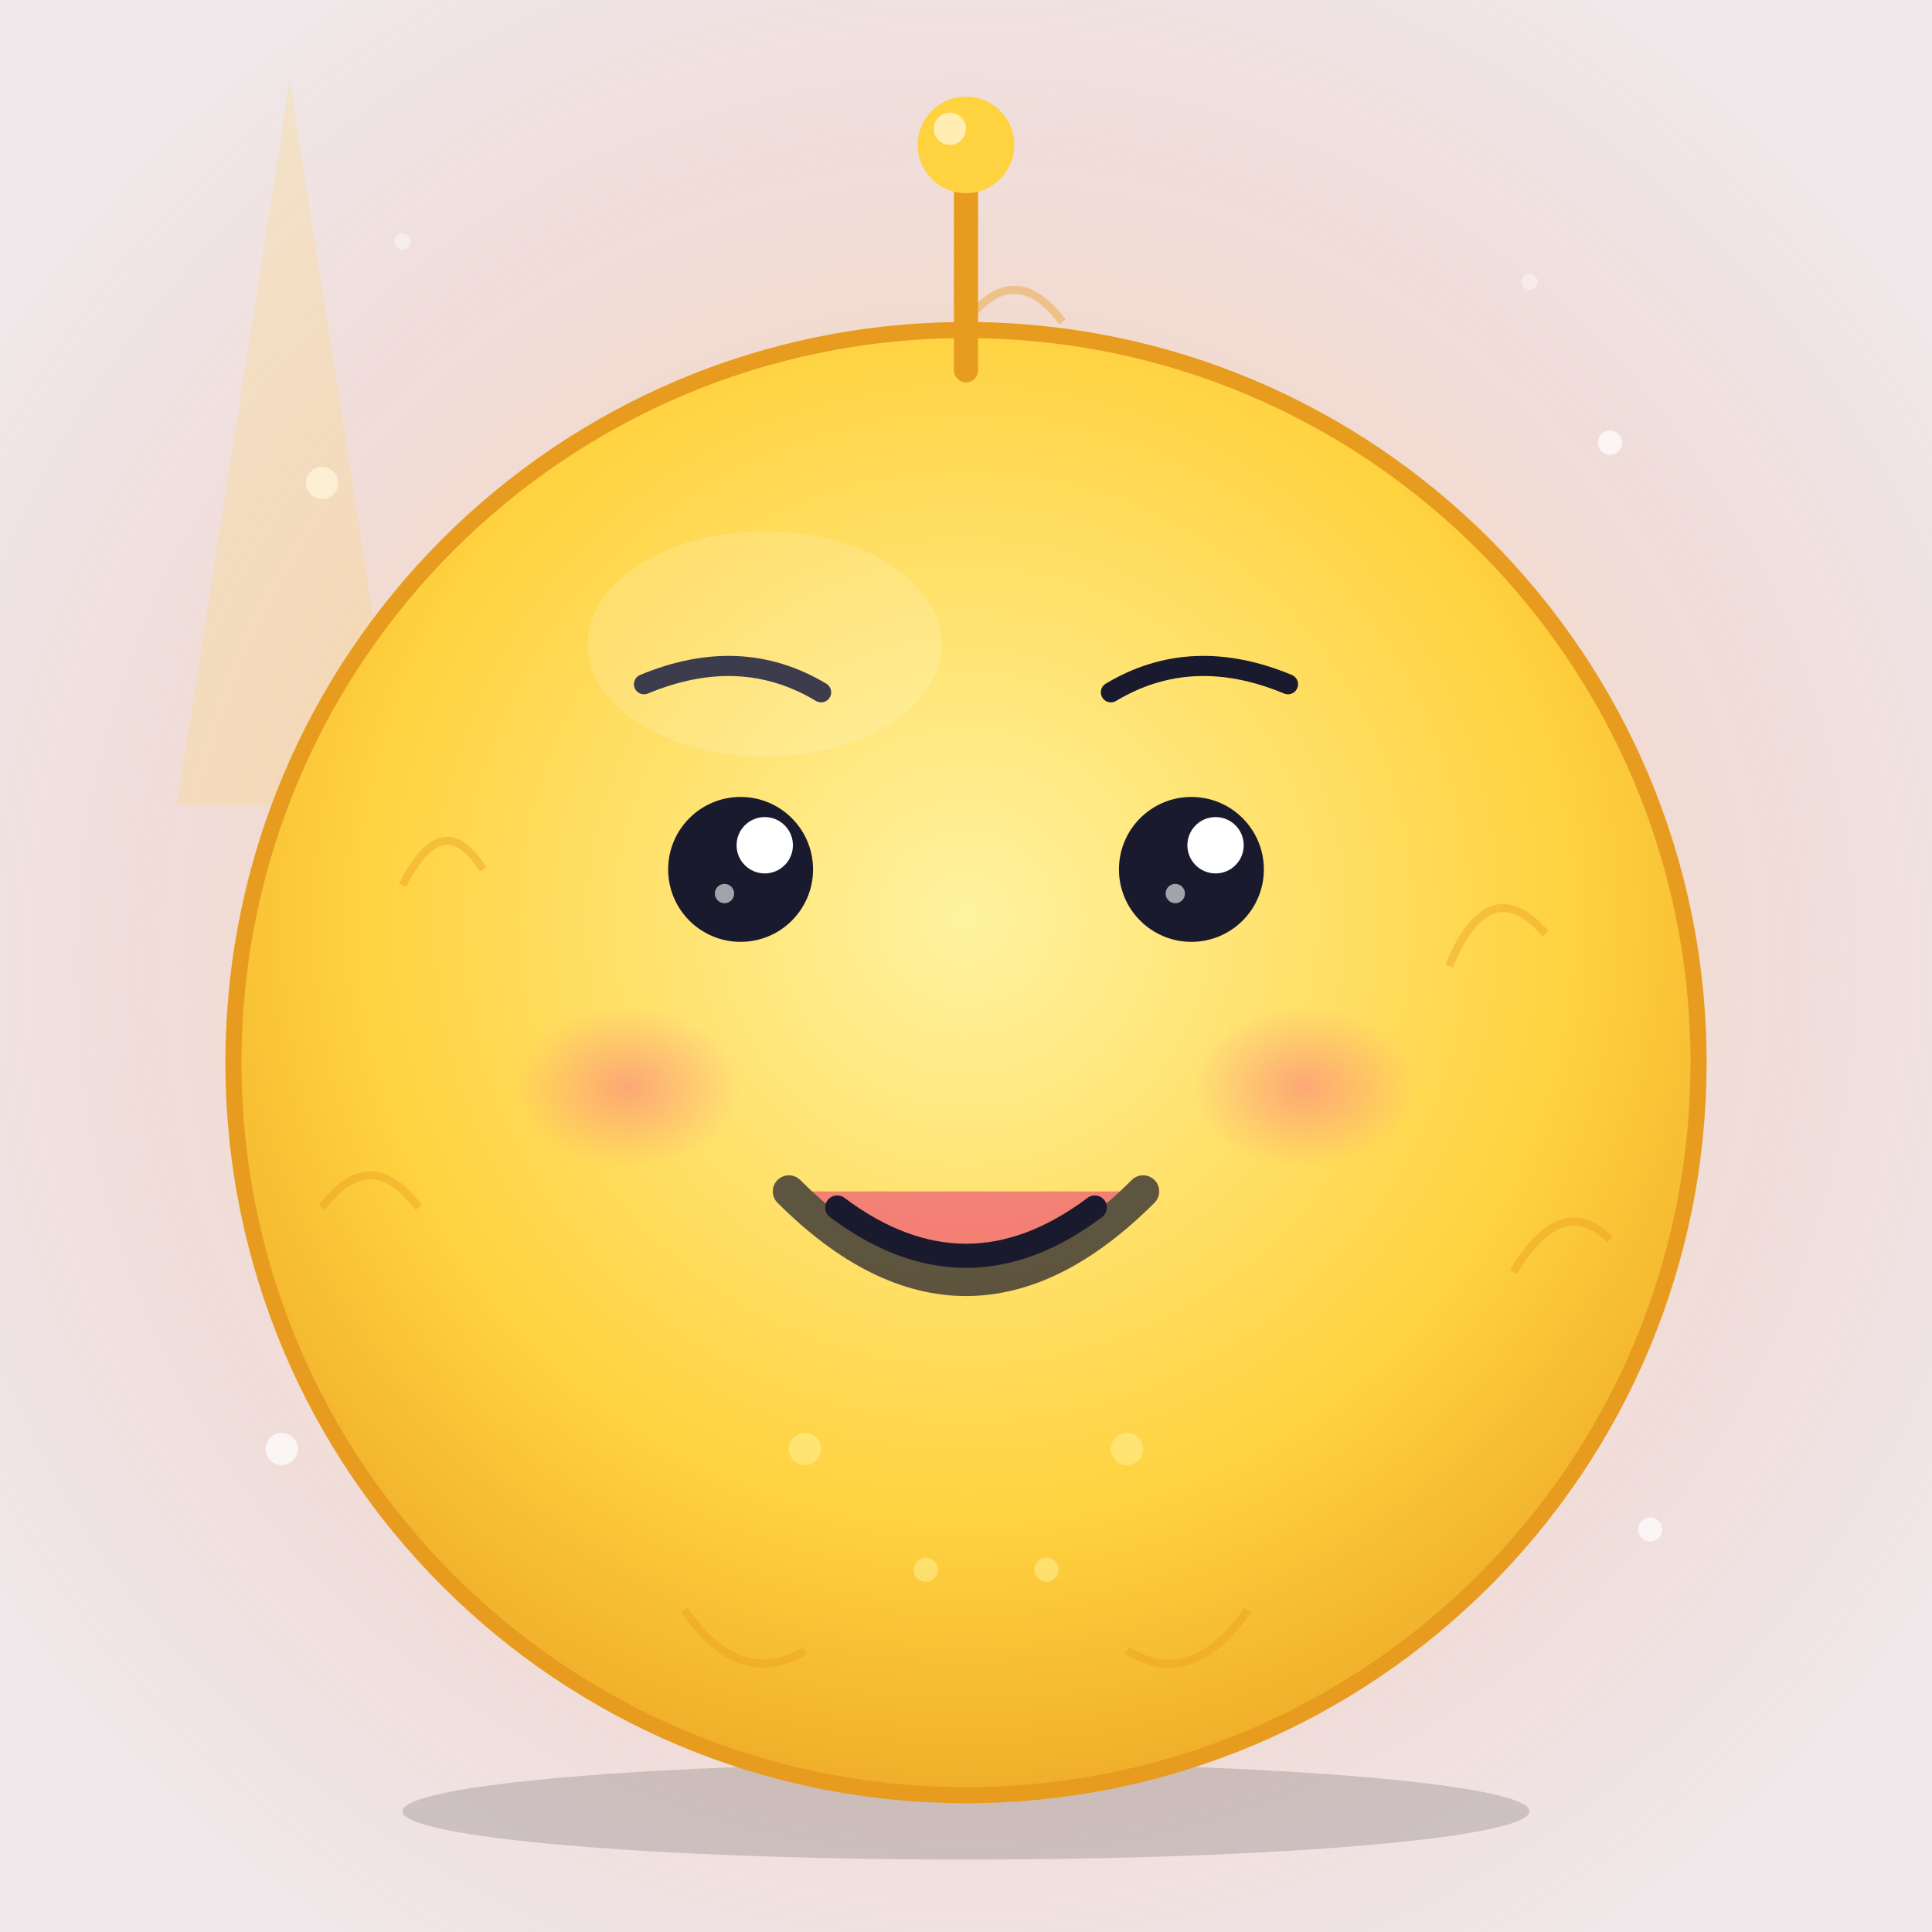
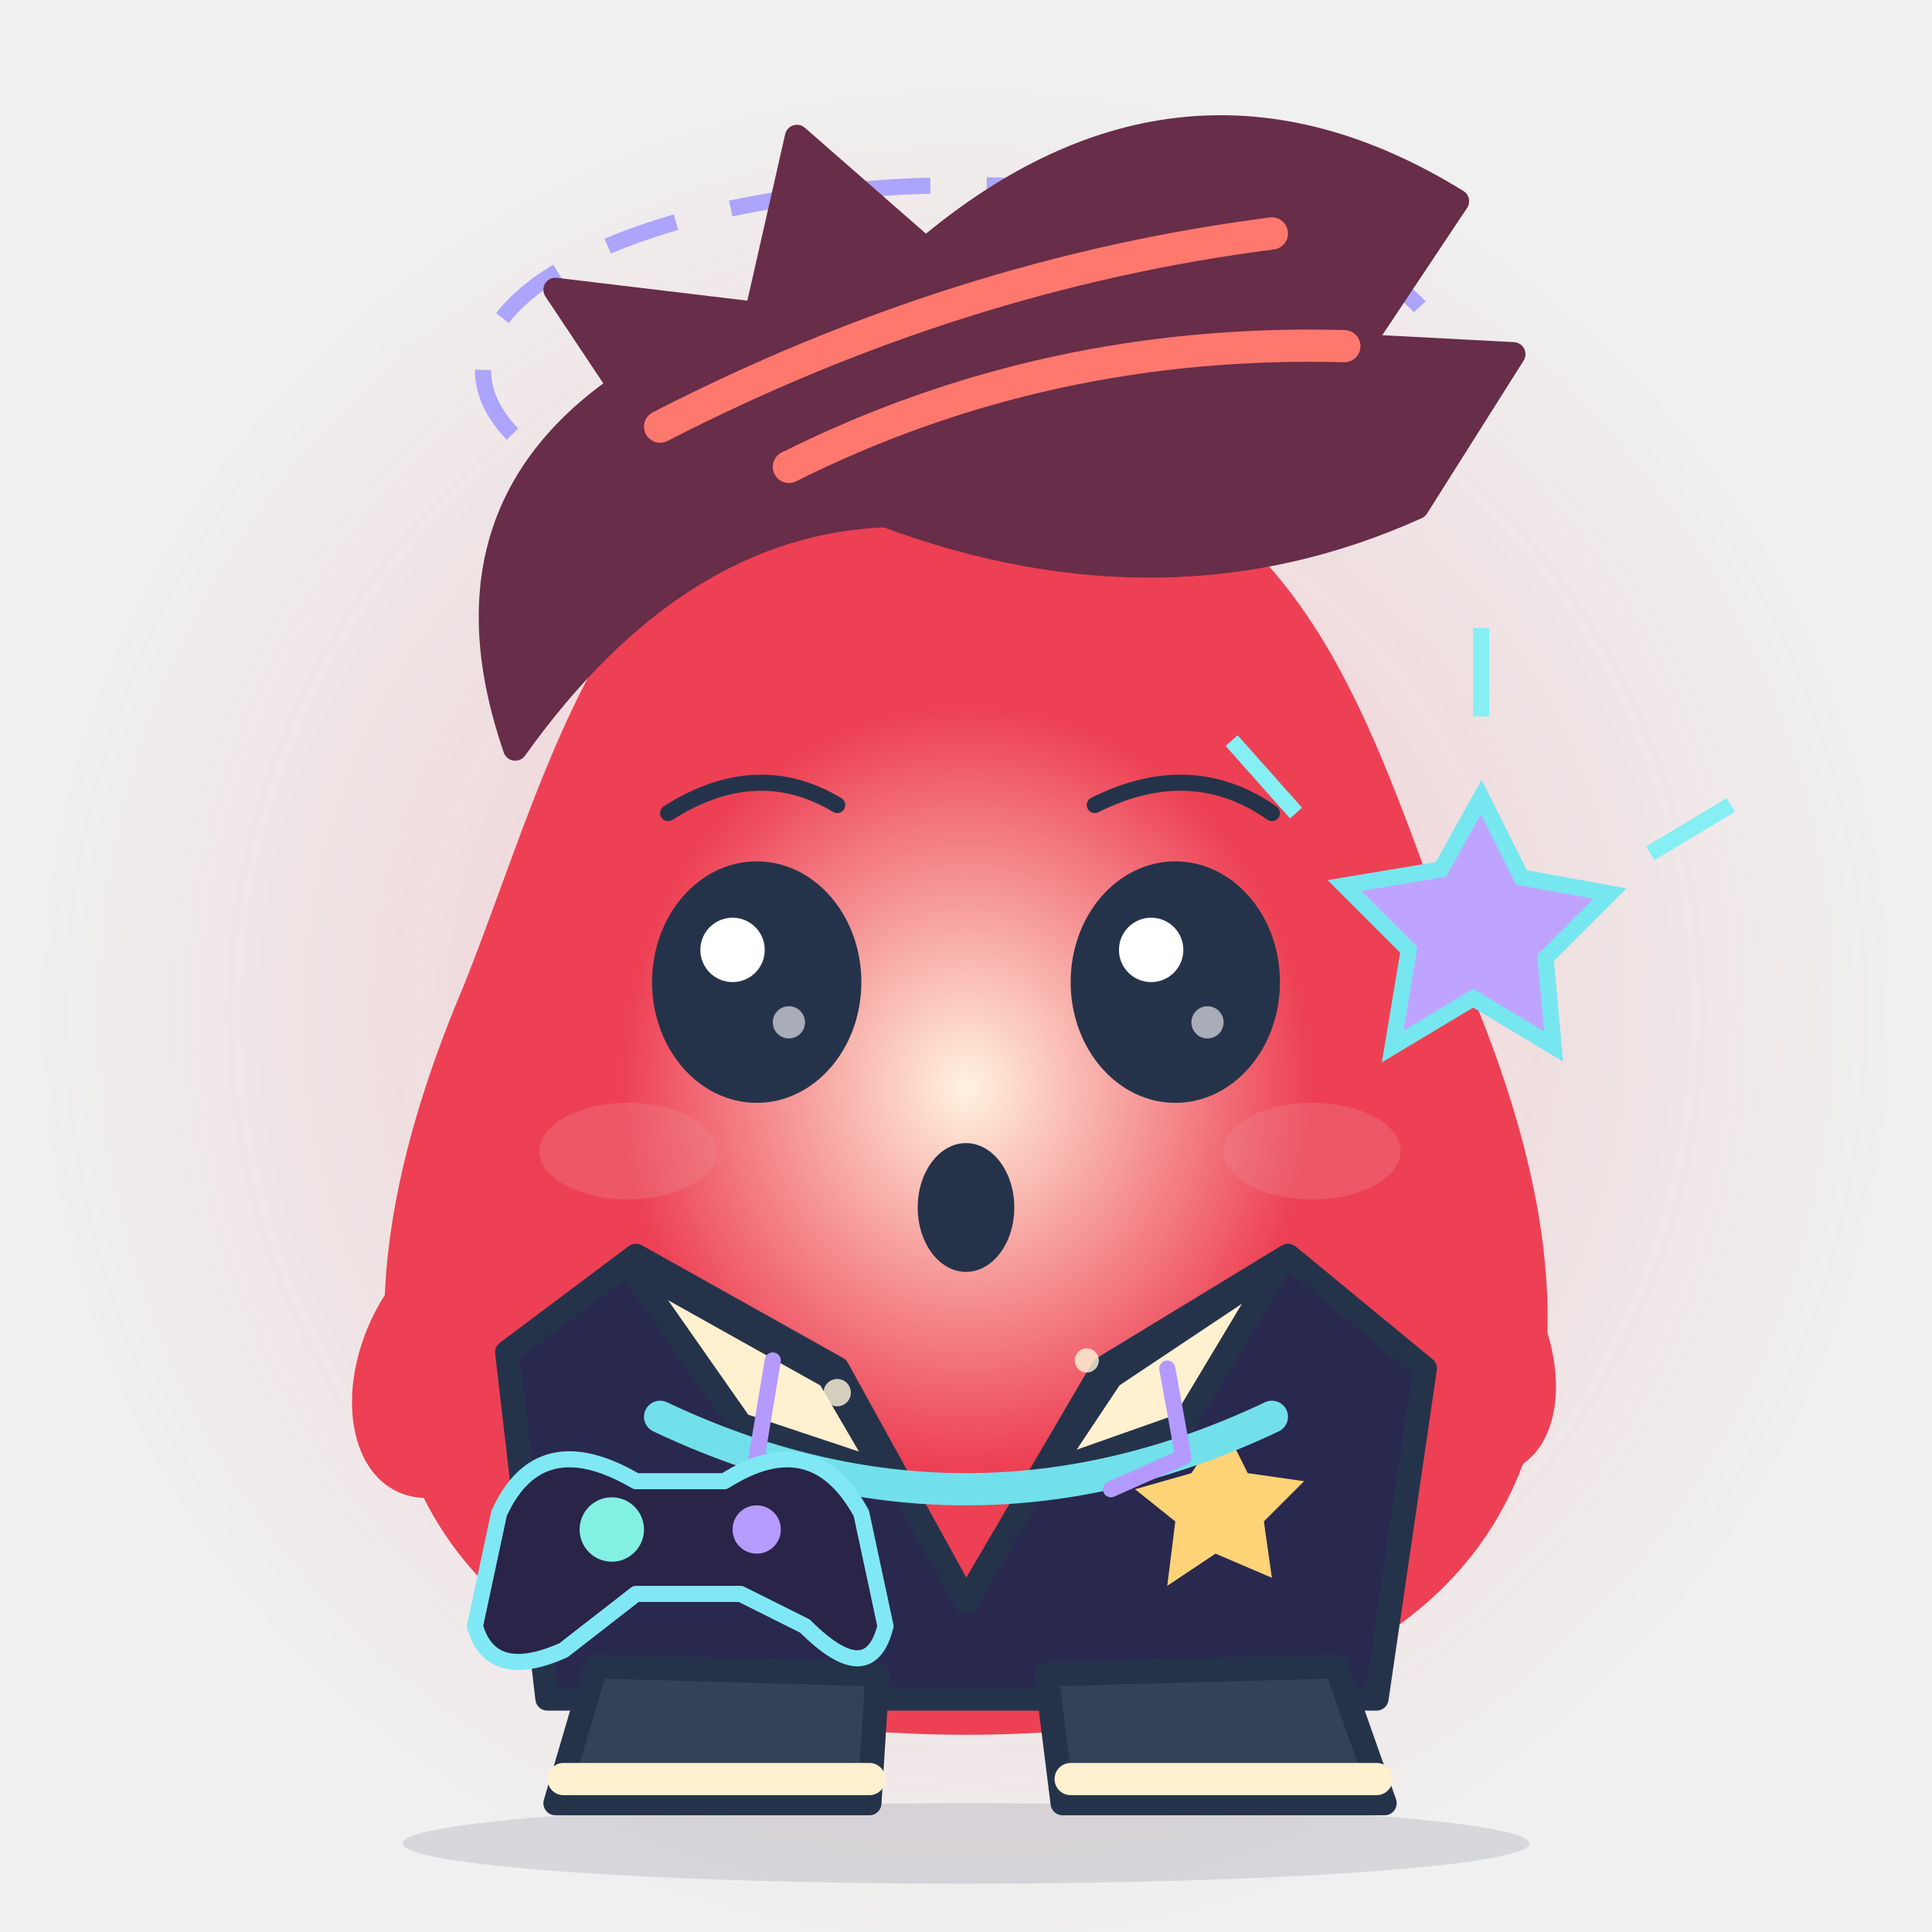
- <svg xmlns="http://www.w3.org/2000/svg" viewBox="0 0 240 240" width="240" height="240" role="img" aria-label="Lumo the Lumming (excited)">
+ <svg xmlns="http://www.w3.org/2000/svg" viewBox="0 0 240 240" width="240" height="240" role="img" aria-label="Lumo The Hyperfixation Gremlin — excited">
  <defs>
-     <radialGradient id="bg-lumo-excited" cx="50%" cy="50%" r="60%">
-       <stop offset="0%" stop-color="#ffd23f" stop-opacity="0.42" />
-       <stop offset="100%" stop-color="#ef5777" stop-opacity="0.05" />
+     <radialGradient id="body">
+       <stop stop-color="#fff3df" offset="0" />
+       <stop stop-color="#ed4054" offset=".6" />
+       <stop stop-color="#ed4054" offset="1" />
    </radialGradient>
-     <radialGradient id="fur-lumo-excited" cx="50%" cy="40%" r="70%">
-       <stop offset="0%" stop-color="#fff3a0" />
-       <stop offset="60%" stop-color="#ffd23f" />
-       <stop offset="100%" stop-color="#e89c1f" />
+     <radialGradient id="halo">
+       <stop stop-color="#ed4054" stop-opacity=".25" />
+       <stop stop-color="#ed4054" stop-opacity="0" offset="1" />
    </radialGradient>
-     <radialGradient id="cheek-lumo-excited" cx="50%" cy="50%" r="50%">
-       <stop offset="0%" stop-color="#fb7185" stop-opacity="0.5" />
-       <stop offset="100%" stop-color="#fb7185" stop-opacity="0" />
-     </radialGradient>
+     <pattern id="checker" width="16" height="16" patternUnits="userSpaceOnUse">
+       <rect width="16" height="16" fill="#fff1d9" />
+       <path d="M0 0H8V8H0ZM8 8H16V16H8Z" fill="#665087" />
+     </pattern>
  </defs>
-   <rect width="240" height="240" fill="url(#bg-lumo-excited)" />
-   <g opacity="0.7">
-     <circle cx="40" cy="60" r="2" fill="#fff" />
-     <circle cx="200" cy="55" r="1.5" fill="#fff" />
-     <circle cx="35" cy="180" r="2" fill="#fff" />
-     <circle cx="205" cy="190" r="1.5" fill="#fff" />
-     <circle cx="50" cy="30" r="1" fill="#fff" opacity="0.6" />
-     <circle cx="190" cy="35" r="1" fill="#fff" opacity="0.6" />
+   <circle cx="120" cy="126" r="115" fill="url(#halo)" />
+   <ellipse cx="120" cy="229" rx="70" ry="5" fill="#1a2440" opacity=".12" />
+   <ellipse cx="120" cy="46" rx="60" ry="23" fill="none" stroke="#9c92ff" stroke-width="2" stroke-dasharray="9 7" opacity=".8" />
+   <path d="M120 56 C162 56 169 93 181 123 C209 189 173 214 120 214 C67 214 31 189 59 123 C71 93 78 56 120 56Z" fill="url(#body)" stroke="#ed4054" stroke-width="3" stroke-linecap="round" stroke-linejoin="round" />
+   <ellipse cx="57" cy="169" rx="12" ry="18" fill="#ed4054" transform="rotate(25 57 169)" />
+   <ellipse cx="181" cy="167" rx="11" ry="17" fill="#ed4054" transform="rotate(-25 181 167)" />
+   <ellipse cx="78" cy="143" rx="11" ry="6" fill="#ed8795" opacity=".32" />
+   <ellipse cx="163" cy="143" rx="11" ry="6" fill="#ed8795" opacity=".32" />
+   <ellipse cx="94" cy="122" rx="13" ry="15" fill="#25334a" />
+   <circle cx="91" cy="118" r="4" fill="#fff" />
+   <circle cx="98" cy="127" r="2" fill="#fff" opacity=".6" />
+   <ellipse cx="146" cy="122" rx="13" ry="15" fill="#25334a" />
+   <circle cx="143" cy="118" r="4" fill="#fff" />
+   <circle cx="150" cy="127" r="2" fill="#fff" opacity=".6" />
+   <path d="M83 101Q94 94 104 100 M136 100Q148 94 158 101" fill="none" stroke="#25334a" stroke-width="2" stroke-linecap="round" stroke-linejoin="round" />
+   <ellipse cx="120" cy="150" rx="6" ry="8" fill="#25334a" />
+   <path d="M63 168 L79 156 L104 170 L120 199 L137 170 L160 156 L177 170 L171 211 L68 211Z" fill="#29284e" stroke="#25334a" stroke-width="3" stroke-linecap="round" stroke-linejoin="round" />
+   <path d="M78 157 L103 171 L110 183 L92 177Z" fill="#fff0d0" stroke="#25334a" stroke-width="3" stroke-linecap="round" stroke-linejoin="round" />
+   <path d="M159 157 L138 171 L130 183 L147 177Z" fill="#fff0d0" stroke="#25334a" stroke-width="3" stroke-linecap="round" stroke-linejoin="round" />
+   <path d="M152 177 L155 183 L162 184 L157 189 L158 196 L151 193 L145 197 L146 189 L141 185 L148 183Z" fill="#ffd378" stroke="none" stroke-width="3" stroke-linecap="round" stroke-linejoin="round" />
+   <path d="M74 207 L69 224 L108 224 L109 208Z" fill="#334159" stroke="#25334a" stroke-width="3" stroke-linecap="round" stroke-linejoin="round" />
+   <path d="M130 208 L132 224 L172 224 L166 207Z" fill="#334159" stroke="#25334a" stroke-width="3" stroke-linecap="round" stroke-linejoin="round" />
+   <path d="M70 221H108 M133 221H171" fill="none" stroke="#fff0d0" stroke-width="4" stroke-linecap="round" stroke-linejoin="round" />
+   <path d="M64 93 Q54 64 77 48 L69 36 L94 39 L99 17 L115 31 Q147 4 181 25 L169 43 L188 44 L176 63 Q145 77 110 64 Q84 65 64 93Z" fill="#682d48" stroke="#682d48" stroke-width="3" stroke-linecap="round" stroke-linejoin="round" />
+   <path d="M82 53 Q119 34 158 29 M98 58 Q130 42 167 43" fill="none" stroke="#ff786e" stroke-width="4" stroke-linecap="round" stroke-linejoin="round" />
+   <path d="M82 176 Q120 194 158 176" fill="none" stroke="#72e0eb" stroke-width="4" stroke-linecap="round" stroke-linejoin="round" />
+   <path d="M96 169 L94 181 L104 186 M145 170 L147 181 L138 185" fill="none" stroke="#b49aff" stroke-width="2" stroke-linecap="round" stroke-linejoin="round" />
+   <path d="M62 188 Q67 177 79 184 L90 184 Q101 177 107 188 L110 202 Q108 210 100 202 L92 198 L79 198 L70 205 Q61 209 59 202Z" fill="#292448" stroke="#80e8f4" stroke-width="2" stroke-linecap="round" stroke-linejoin="round" />
+   <circle cx="76" cy="190" r="4" fill="#83f0e4" />
+   <circle cx="94" cy="190" r="3" fill="#b79cff" />
+   <path d="M184 99l5 10 11 2-8 8 1 11-10-6-10 6 2-12-8-8 12-2z" fill="#bfa4ff" stroke="#76e7ee" stroke-width="2" />
+   <path d="M184 89V78 M205 106L215 100 M161 101L153 92" stroke="#85eff4" stroke-width="2" />
+   <g fill="#fff5da" opacity=".8">
+     <circle cx="104" cy="173" r="1.7" />
+     <circle cx="135" cy="169" r="1.5" />
  </g>
-   <g fill="#ffd23f" opacity="0.6">
-     <path d="M22,100 L36,10 L50,100 Z" opacity="0.3" />
-   </g>
-   <ellipse cx="120" cy="225" rx="70" ry="6" fill="#000" opacity="0.15" />
-   <circle cx="120" cy="132" r="91" fill="url(#fur-lumo-excited)" stroke="#e89c1f" stroke-width="2" />
-   <g opacity="0.4" stroke="#e89c1f" stroke-width="1" fill="none">
-     <path d="M50,110 Q55,100 60,108" />
-     <path d="M180,120 Q185,108 192,116" />
-     <path d="M40,150 Q46,142 52,150" />
-     <path d="M188,158 Q194,148 200,154" />
-     <path d="M120,40 Q126,32 132,40" />
-     <path d="M85,200 Q92,210 100,205" />
-     <path d="M155,200 Q148,210 140,205" />
-   </g>
-   <line x1="120" y1="46" x2="120" y2="22" stroke="#e89c1f" stroke-width="3" stroke-linecap="round" />
-   <circle cx="120" cy="18" r="6" fill="#ffd23f" />
-   <circle cx="118" cy="16" r="2" fill="#fff" opacity="0.6" />
-   <ellipse cx="78" cy="135" rx="14" ry="10" fill="url(#cheek-lumo-excited)" />
-   <ellipse cx="162" cy="135" rx="14" ry="10" fill="url(#cheek-lumo-excited)" />
-   <circle cx="92" cy="108" r="9" fill="#1a1a2e" />
-   <circle cx="148" cy="108" r="9" fill="#1a1a2e" />
-   <circle cx="95" cy="105" r="3.5" fill="#fff" />
-   <circle cx="151" cy="105" r="3.5" fill="#fff" />
-   <circle cx="90" cy="111" r="1.2" fill="#fff" opacity="0.6" />
-   <circle cx="146" cy="111" r="1.2" fill="#fff" opacity="0.6" />
-   <path d="M80,85 Q92,80 102,86" stroke="#1a1a2e" stroke-width="2.5" fill="none" stroke-linecap="round" />
-   <path d="M138,86 Q148,80 160,85" stroke="#1a1a2e" stroke-width="2.5" fill="none" stroke-linecap="round" />
-   <path d="M98,148 Q120,170 142,148" stroke="#1a1a2e" stroke-width="4" fill="#ef5777" opacity="0.7" stroke-linecap="round" />
-   <path d="M104,150 Q120,162 136,150" stroke="#1a1a2e" stroke-width="3" fill="none" stroke-linecap="round" />
-   <g opacity="0.5" fill="#fff3a0">
-     <circle cx="100" cy="180" r="2" />
-     <circle cx="140" cy="180" r="2" />
-     <circle cx="115" cy="195" r="1.5" />
-     <circle cx="130" cy="195" r="1.5" />
-   </g>
-   <ellipse cx="95" cy="80" rx="22" ry="14" fill="#fff" opacity="0.15" />
</svg>
